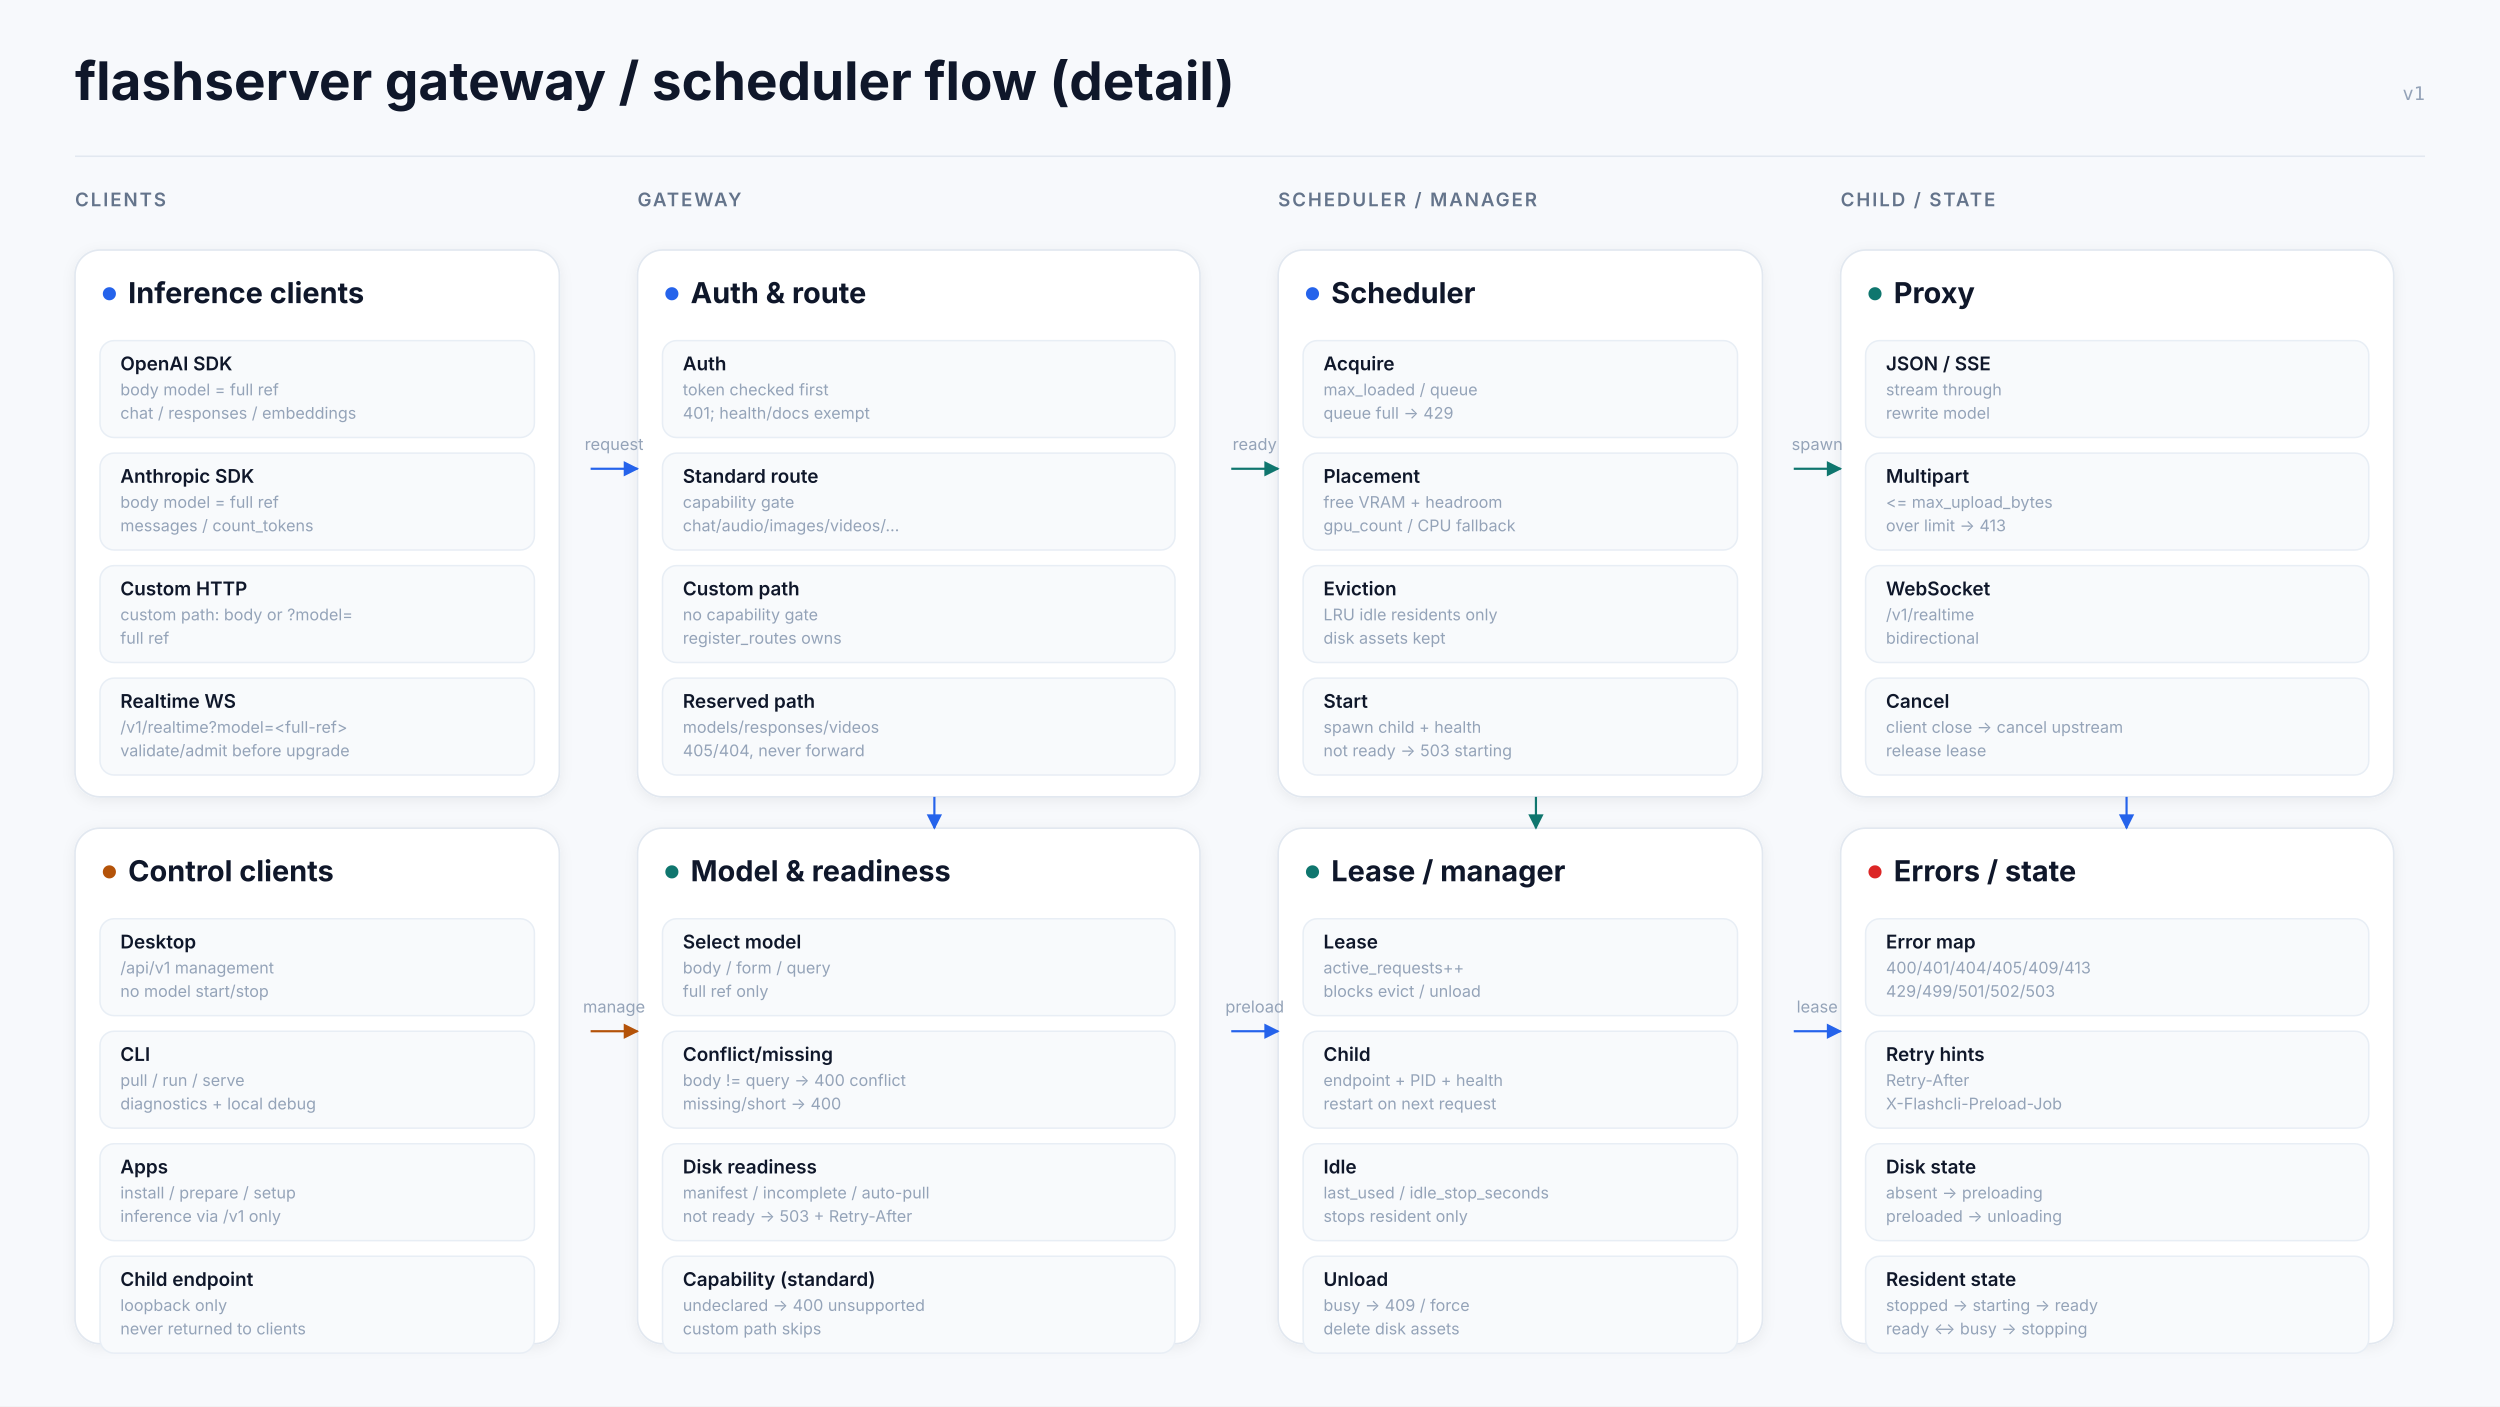
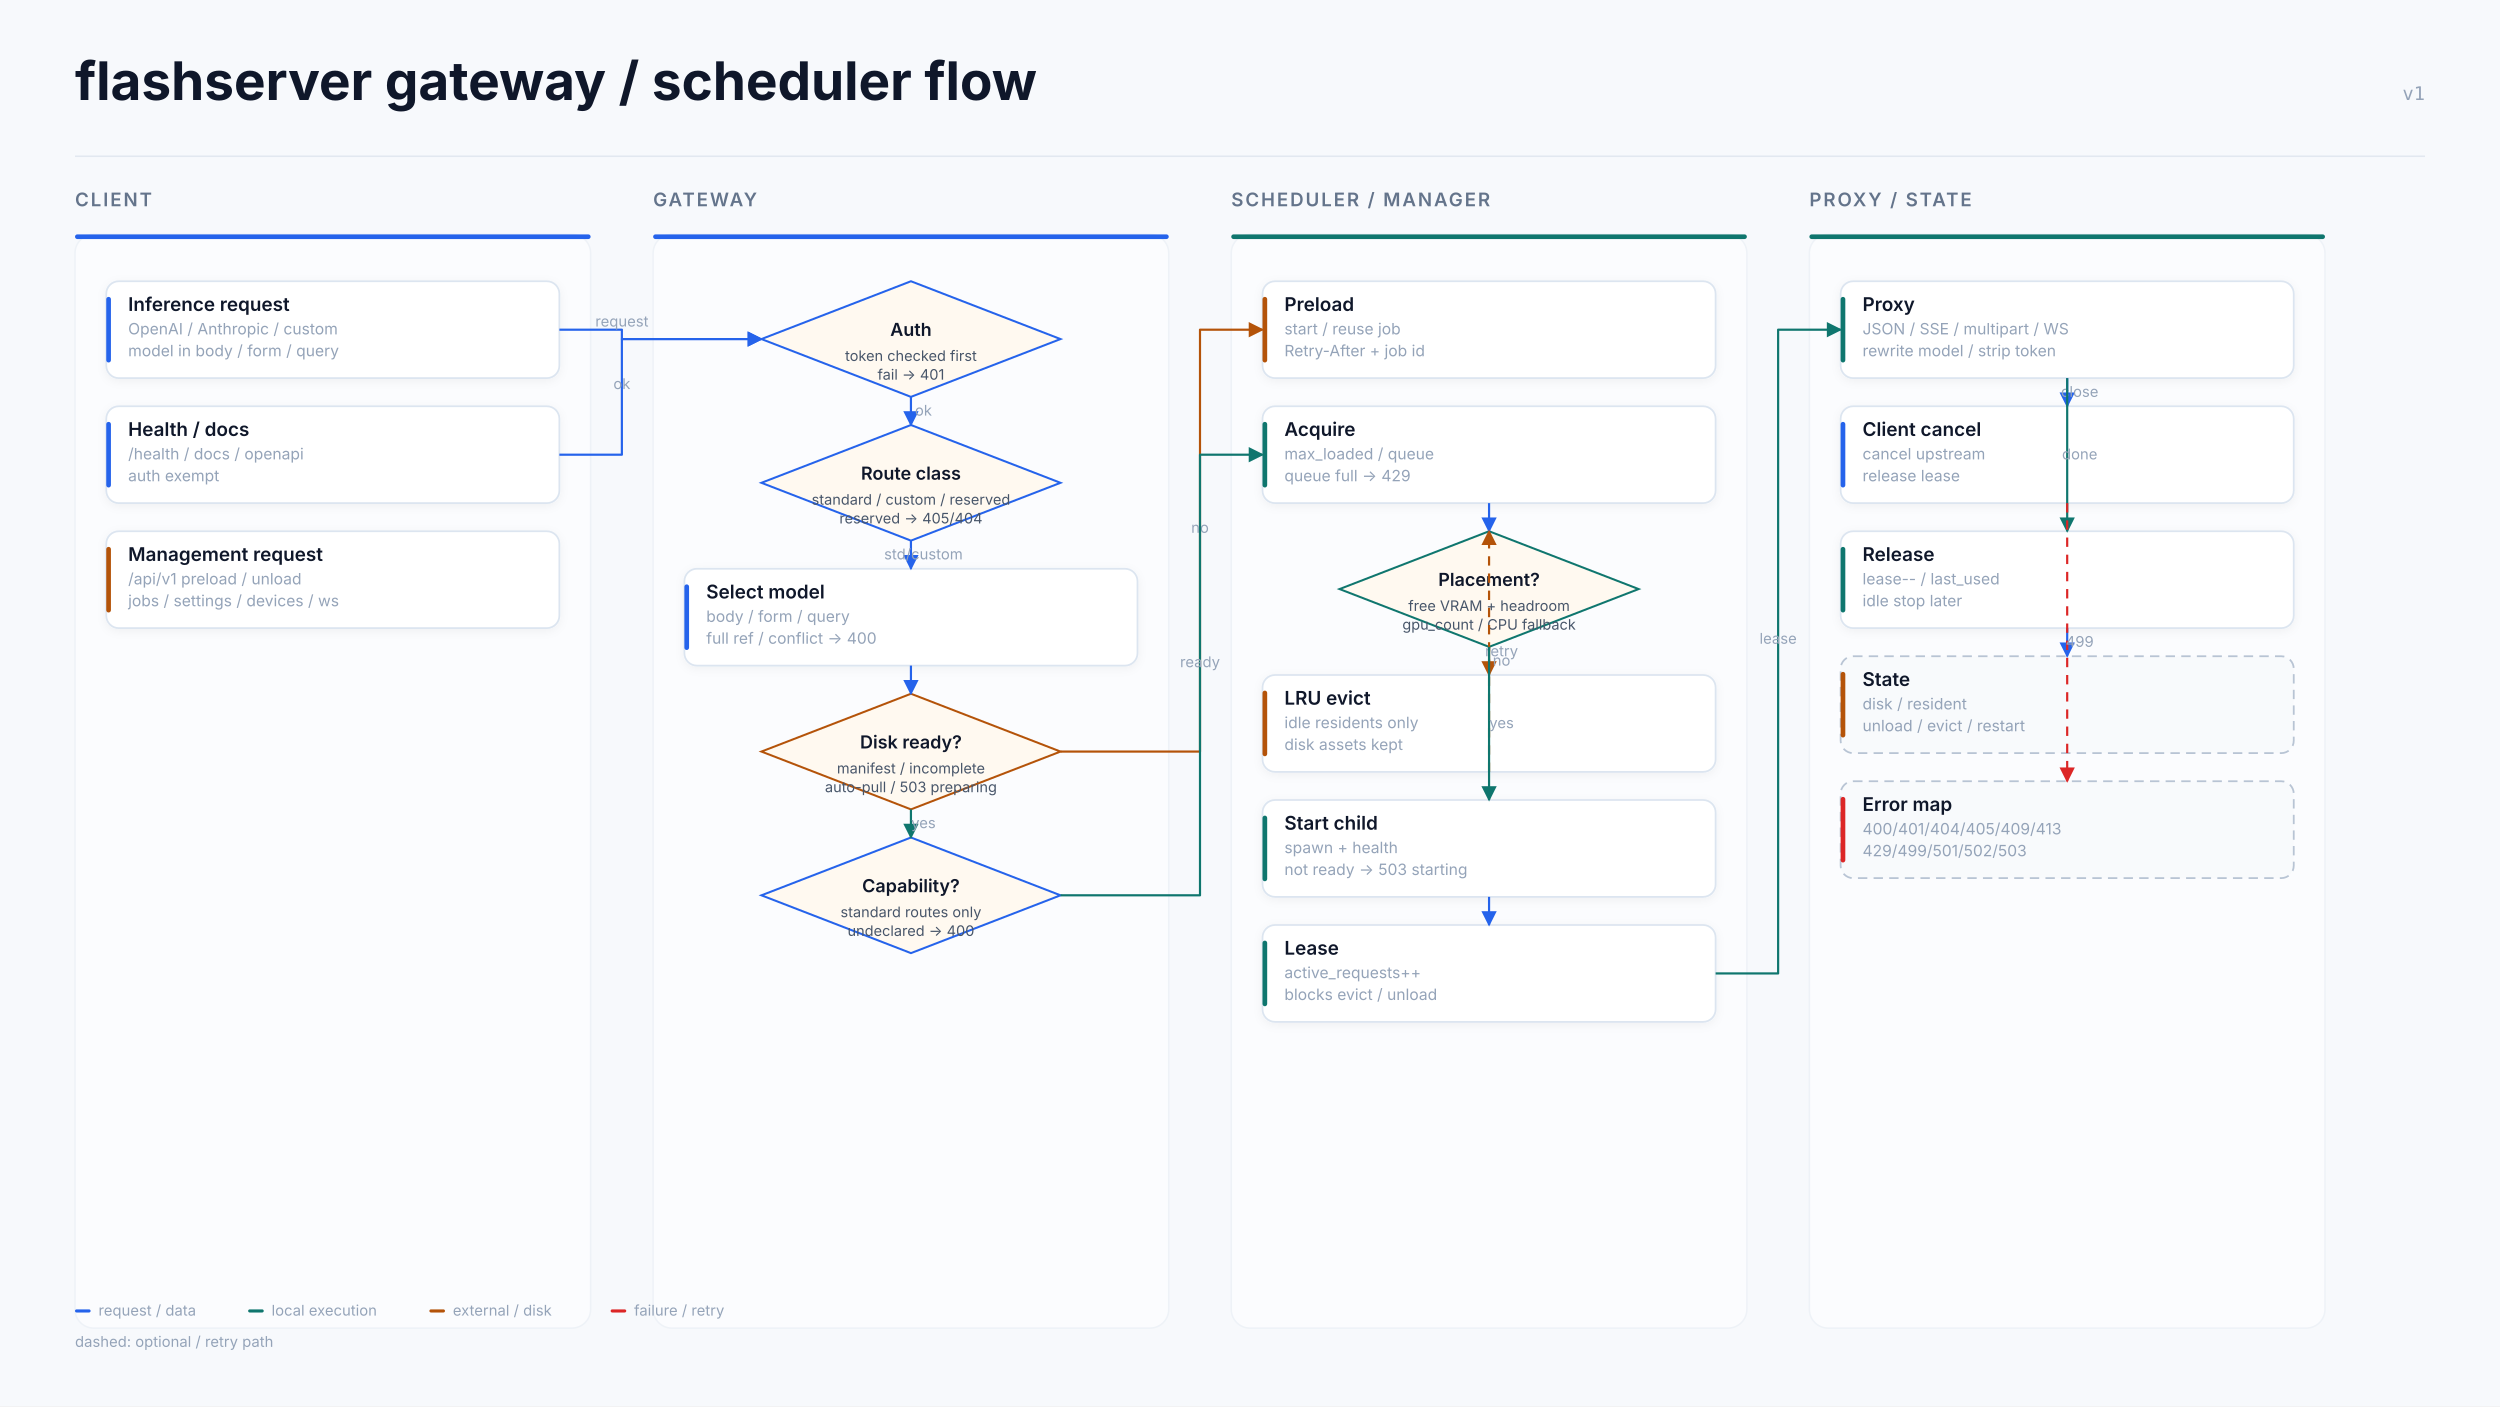
<svg xmlns="http://www.w3.org/2000/svg" width="1600" height="900" viewBox="0 0 1600 900">
  <defs>
    <filter id="shadow" x="-20%" y="-20%" width="140%" height="140%">
-       <feDropShadow dx="0" dy="2" stdDeviation="4" flood-color="#0F172A" flood-opacity="0.06" />
+       <feDropShadow dx="0" dy="1.5" stdDeviation="3" flood-color="#0F172A" flood-opacity="0.05" />
    </filter>
    <marker id="arrow-blue" viewBox="0 0 10 10" refX="9" refY="5" markerWidth="7" markerHeight="7" orient="auto-start-reverse">
      <path d="M 0 0 L 10 5 L 0 10 z" fill="#2563EB" />
    </marker>
    <marker id="arrow-green" viewBox="0 0 10 10" refX="9" refY="5" markerWidth="7" markerHeight="7" orient="auto-start-reverse">
      <path d="M 0 0 L 10 5 L 0 10 z" fill="#0F766E" />
    </marker>
    <marker id="arrow-amber" viewBox="0 0 10 10" refX="9" refY="5" markerWidth="7" markerHeight="7" orient="auto-start-reverse">
      <path d="M 0 0 L 10 5 L 0 10 z" fill="#B45309" />
    </marker>
    <marker id="arrow-red" viewBox="0 0 10 10" refX="9" refY="5" markerWidth="7" markerHeight="7" orient="auto-start-reverse">
      <path d="M 0 0 L 10 5 L 0 10 z" fill="#DC2626" />
    </marker>
  </defs>
  <rect width="1600" height="900" fill="#F7F9FC" />
  <path d="M 48 100 L 1552 100" stroke="#E2E8F0" stroke-width="1" />
-   <text x="48" y="64" text-anchor="start" font-family="Inter, Segoe UI, sans-serif" font-size="34" font-weight="700" fill="#0F172A">flashserver gateway / scheduler flow (detail)</text>
+   <text x="48" y="64" text-anchor="start" font-family="Inter, Segoe UI, sans-serif" font-size="34" font-weight="700" fill="#0F172A">flashserver gateway / scheduler flow</text>
  <text x="1552" y="64" text-anchor="end" font-family="JetBrains Mono, Consolas, monospace" font-size="12" font-weight="400" fill="#94A3B8">v1</text>
-   <text x="48" y="132" text-anchor="start" font-family="Inter, Segoe UI, sans-serif" font-size="12" font-weight="600" fill="#64748B" letter-spacing="1.2">CLIENTS</text>
-   <text x="408" y="132" text-anchor="start" font-family="Inter, Segoe UI, sans-serif" font-size="12" font-weight="600" fill="#64748B" letter-spacing="1.2">GATEWAY</text>
-   <text x="818" y="132" text-anchor="start" font-family="Inter, Segoe UI, sans-serif" font-size="12" font-weight="600" fill="#64748B" letter-spacing="1.2">SCHEDULER / MANAGER</text>
-   <text x="1178" y="132" text-anchor="start" font-family="Inter, Segoe UI, sans-serif" font-size="12" font-weight="600" fill="#64748B" letter-spacing="1.2">CHILD / STATE</text>
-   <rect x="48" y="160" width="310" height="350" rx="16" fill="#FFFFFF" stroke="#E2E8F0" stroke-width="1.1" filter="url(#shadow)" />
-   <circle cx="70" cy="188" r="4.2" fill="#2563EB" />
-   <text x="82" y="194" text-anchor="start" font-family="Inter, Segoe UI, sans-serif" font-size="18.5" font-weight="700" fill="#0F172A">Inference clients</text>
-   <rect x="64" y="218" width="278" height="62" rx="9" fill="#F8FAFC" stroke="#E8EEF5" stroke-width="1" />
-   <text x="77" y="237" text-anchor="start" font-family="Inter, Segoe UI, sans-serif" font-size="12.1" font-weight="600" fill="#0F172A">OpenAI SDK</text>
-   <text x="77" y="253" text-anchor="start" font-family="Inter, Segoe UI, sans-serif" font-size="10.3" font-weight="400" fill="#94A3B8">body model = full ref</text>
-   <text x="77" y="268" text-anchor="start" font-family="Inter, Segoe UI, sans-serif" font-size="10.3" font-weight="400" fill="#94A3B8">chat / responses / embeddings</text>
-   <rect x="64" y="290" width="278" height="62" rx="9" fill="#F8FAFC" stroke="#E8EEF5" stroke-width="1" />
-   <text x="77" y="309" text-anchor="start" font-family="Inter, Segoe UI, sans-serif" font-size="12.1" font-weight="600" fill="#0F172A">Anthropic SDK</text>
-   <text x="77" y="325" text-anchor="start" font-family="Inter, Segoe UI, sans-serif" font-size="10.3" font-weight="400" fill="#94A3B8">body model = full ref</text>
-   <text x="77" y="340" text-anchor="start" font-family="Inter, Segoe UI, sans-serif" font-size="10.3" font-weight="400" fill="#94A3B8">messages / count_tokens</text>
-   <rect x="64" y="362" width="278" height="62" rx="9" fill="#F8FAFC" stroke="#E8EEF5" stroke-width="1" />
-   <text x="77" y="381" text-anchor="start" font-family="Inter, Segoe UI, sans-serif" font-size="12.1" font-weight="600" fill="#0F172A">Custom HTTP</text>
-   <text x="77" y="397" text-anchor="start" font-family="Inter, Segoe UI, sans-serif" font-size="10.3" font-weight="400" fill="#94A3B8">custom path: body or ?model=</text>
-   <text x="77" y="412" text-anchor="start" font-family="Inter, Segoe UI, sans-serif" font-size="10.3" font-weight="400" fill="#94A3B8">full ref</text>
-   <rect x="64" y="434" width="278" height="62" rx="9" fill="#F8FAFC" stroke="#E8EEF5" stroke-width="1" />
-   <text x="77" y="453" text-anchor="start" font-family="Inter, Segoe UI, sans-serif" font-size="12.1" font-weight="600" fill="#0F172A">Realtime WS</text>
-   <text x="77" y="469" text-anchor="start" font-family="Inter, Segoe UI, sans-serif" font-size="10.3" font-weight="400" fill="#94A3B8">/v1/realtime?model=&lt;full-ref&gt;</text>
-   <text x="77" y="484" text-anchor="start" font-family="Inter, Segoe UI, sans-serif" font-size="10.3" font-weight="400" fill="#94A3B8">validate/admit before upgrade</text>
-   <rect x="48" y="530" width="310" height="330" rx="16" fill="#FFFFFF" stroke="#E2E8F0" stroke-width="1.1" filter="url(#shadow)" />
-   <circle cx="70" cy="558" r="4.2" fill="#B45309" />
-   <text x="82" y="564" text-anchor="start" font-family="Inter, Segoe UI, sans-serif" font-size="18.5" font-weight="700" fill="#0F172A">Control clients</text>
-   <rect x="64" y="588" width="278" height="62" rx="9" fill="#F8FAFC" stroke="#E8EEF5" stroke-width="1" />
-   <text x="77" y="607" text-anchor="start" font-family="Inter, Segoe UI, sans-serif" font-size="12.1" font-weight="600" fill="#0F172A">Desktop</text>
-   <text x="77" y="623" text-anchor="start" font-family="Inter, Segoe UI, sans-serif" font-size="10.3" font-weight="400" fill="#94A3B8">/api/v1 management</text>
-   <text x="77" y="638" text-anchor="start" font-family="Inter, Segoe UI, sans-serif" font-size="10.3" font-weight="400" fill="#94A3B8">no model start/stop</text>
-   <rect x="64" y="660" width="278" height="62" rx="9" fill="#F8FAFC" stroke="#E8EEF5" stroke-width="1" />
-   <text x="77" y="679" text-anchor="start" font-family="Inter, Segoe UI, sans-serif" font-size="12.1" font-weight="600" fill="#0F172A">CLI</text>
-   <text x="77" y="695" text-anchor="start" font-family="Inter, Segoe UI, sans-serif" font-size="10.3" font-weight="400" fill="#94A3B8">pull / run / serve</text>
-   <text x="77" y="710" text-anchor="start" font-family="Inter, Segoe UI, sans-serif" font-size="10.3" font-weight="400" fill="#94A3B8">diagnostics + local debug</text>
-   <rect x="64" y="732" width="278" height="62" rx="9" fill="#F8FAFC" stroke="#E8EEF5" stroke-width="1" />
-   <text x="77" y="751" text-anchor="start" font-family="Inter, Segoe UI, sans-serif" font-size="12.1" font-weight="600" fill="#0F172A">Apps</text>
-   <text x="77" y="767" text-anchor="start" font-family="Inter, Segoe UI, sans-serif" font-size="10.3" font-weight="400" fill="#94A3B8">install / prepare / setup</text>
-   <text x="77" y="782" text-anchor="start" font-family="Inter, Segoe UI, sans-serif" font-size="10.3" font-weight="400" fill="#94A3B8">inference via /v1 only</text>
-   <rect x="64" y="804" width="278" height="62" rx="9" fill="#F8FAFC" stroke="#E8EEF5" stroke-width="1" />
-   <text x="77" y="823" text-anchor="start" font-family="Inter, Segoe UI, sans-serif" font-size="12.1" font-weight="600" fill="#0F172A">Child endpoint</text>
-   <text x="77" y="839" text-anchor="start" font-family="Inter, Segoe UI, sans-serif" font-size="10.3" font-weight="400" fill="#94A3B8">loopback only</text>
-   <text x="77" y="854" text-anchor="start" font-family="Inter, Segoe UI, sans-serif" font-size="10.3" font-weight="400" fill="#94A3B8">never returned to clients</text>
-   <rect x="408" y="160" width="360" height="350" rx="16" fill="#FFFFFF" stroke="#E2E8F0" stroke-width="1.1" filter="url(#shadow)" />
-   <circle cx="430" cy="188" r="4.2" fill="#2563EB" />
-   <text x="442" y="194" text-anchor="start" font-family="Inter, Segoe UI, sans-serif" font-size="18.5" font-weight="700" fill="#0F172A">Auth &amp; route</text>
-   <rect x="424" y="218" width="328" height="62" rx="9" fill="#F8FAFC" stroke="#E8EEF5" stroke-width="1" />
-   <text x="437" y="237" text-anchor="start" font-family="Inter, Segoe UI, sans-serif" font-size="12.1" font-weight="600" fill="#0F172A">Auth</text>
-   <text x="437" y="253" text-anchor="start" font-family="Inter, Segoe UI, sans-serif" font-size="10.3" font-weight="400" fill="#94A3B8">token checked first</text>
-   <text x="437" y="268" text-anchor="start" font-family="Inter, Segoe UI, sans-serif" font-size="10.3" font-weight="400" fill="#94A3B8">401; health/docs exempt</text>
-   <rect x="424" y="290" width="328" height="62" rx="9" fill="#F8FAFC" stroke="#E8EEF5" stroke-width="1" />
-   <text x="437" y="309" text-anchor="start" font-family="Inter, Segoe UI, sans-serif" font-size="12.1" font-weight="600" fill="#0F172A">Standard route</text>
-   <text x="437" y="325" text-anchor="start" font-family="Inter, Segoe UI, sans-serif" font-size="10.3" font-weight="400" fill="#94A3B8">capability gate</text>
-   <text x="437" y="340" text-anchor="start" font-family="Inter, Segoe UI, sans-serif" font-size="10.3" font-weight="400" fill="#94A3B8">chat/audio/images/videos/...</text>
-   <rect x="424" y="362" width="328" height="62" rx="9" fill="#F8FAFC" stroke="#E8EEF5" stroke-width="1" />
-   <text x="437" y="381" text-anchor="start" font-family="Inter, Segoe UI, sans-serif" font-size="12.1" font-weight="600" fill="#0F172A">Custom path</text>
-   <text x="437" y="397" text-anchor="start" font-family="Inter, Segoe UI, sans-serif" font-size="10.3" font-weight="400" fill="#94A3B8">no capability gate</text>
-   <text x="437" y="412" text-anchor="start" font-family="Inter, Segoe UI, sans-serif" font-size="10.3" font-weight="400" fill="#94A3B8">register_routes owns</text>
-   <rect x="424" y="434" width="328" height="62" rx="9" fill="#F8FAFC" stroke="#E8EEF5" stroke-width="1" />
-   <text x="437" y="453" text-anchor="start" font-family="Inter, Segoe UI, sans-serif" font-size="12.1" font-weight="600" fill="#0F172A">Reserved path</text>
-   <text x="437" y="469" text-anchor="start" font-family="Inter, Segoe UI, sans-serif" font-size="10.3" font-weight="400" fill="#94A3B8">models/responses/videos</text>
-   <text x="437" y="484" text-anchor="start" font-family="Inter, Segoe UI, sans-serif" font-size="10.3" font-weight="400" fill="#94A3B8">405/404, never forward</text>
-   <rect x="408" y="530" width="360" height="330" rx="16" fill="#FFFFFF" stroke="#E2E8F0" stroke-width="1.1" filter="url(#shadow)" />
-   <circle cx="430" cy="558" r="4.2" fill="#0F766E" />
-   <text x="442" y="564" text-anchor="start" font-family="Inter, Segoe UI, sans-serif" font-size="18.5" font-weight="700" fill="#0F172A">Model &amp; readiness</text>
-   <rect x="424" y="588" width="328" height="62" rx="9" fill="#F8FAFC" stroke="#E8EEF5" stroke-width="1" />
-   <text x="437" y="607" text-anchor="start" font-family="Inter, Segoe UI, sans-serif" font-size="12.1" font-weight="600" fill="#0F172A">Select model</text>
-   <text x="437" y="623" text-anchor="start" font-family="Inter, Segoe UI, sans-serif" font-size="10.3" font-weight="400" fill="#94A3B8">body / form / query</text>
-   <text x="437" y="638" text-anchor="start" font-family="Inter, Segoe UI, sans-serif" font-size="10.3" font-weight="400" fill="#94A3B8">full ref only</text>
-   <rect x="424" y="660" width="328" height="62" rx="9" fill="#F8FAFC" stroke="#E8EEF5" stroke-width="1" />
-   <text x="437" y="679" text-anchor="start" font-family="Inter, Segoe UI, sans-serif" font-size="12.1" font-weight="600" fill="#0F172A">Conflict/missing</text>
-   <text x="437" y="695" text-anchor="start" font-family="Inter, Segoe UI, sans-serif" font-size="10.3" font-weight="400" fill="#94A3B8">body != query -&gt; 400 conflict</text>
-   <text x="437" y="710" text-anchor="start" font-family="Inter, Segoe UI, sans-serif" font-size="10.3" font-weight="400" fill="#94A3B8">missing/short -&gt; 400</text>
-   <rect x="424" y="732" width="328" height="62" rx="9" fill="#F8FAFC" stroke="#E8EEF5" stroke-width="1" />
-   <text x="437" y="751" text-anchor="start" font-family="Inter, Segoe UI, sans-serif" font-size="12.1" font-weight="600" fill="#0F172A">Disk readiness</text>
-   <text x="437" y="767" text-anchor="start" font-family="Inter, Segoe UI, sans-serif" font-size="10.3" font-weight="400" fill="#94A3B8">manifest / incomplete / auto-pull</text>
-   <text x="437" y="782" text-anchor="start" font-family="Inter, Segoe UI, sans-serif" font-size="10.3" font-weight="400" fill="#94A3B8">not ready -&gt; 503 + Retry-After</text>
-   <rect x="424" y="804" width="328" height="62" rx="9" fill="#F8FAFC" stroke="#E8EEF5" stroke-width="1" />
-   <text x="437" y="823" text-anchor="start" font-family="Inter, Segoe UI, sans-serif" font-size="12.1" font-weight="600" fill="#0F172A">Capability (standard)</text>
-   <text x="437" y="839" text-anchor="start" font-family="Inter, Segoe UI, sans-serif" font-size="10.3" font-weight="400" fill="#94A3B8">undeclared -&gt; 400 unsupported</text>
-   <text x="437" y="854" text-anchor="start" font-family="Inter, Segoe UI, sans-serif" font-size="10.3" font-weight="400" fill="#94A3B8">custom path skips</text>
-   <rect x="818" y="160" width="310" height="350" rx="16" fill="#FFFFFF" stroke="#E2E8F0" stroke-width="1.1" filter="url(#shadow)" />
-   <circle cx="840" cy="188" r="4.2" fill="#2563EB" />
-   <text x="852" y="194" text-anchor="start" font-family="Inter, Segoe UI, sans-serif" font-size="18.5" font-weight="700" fill="#0F172A">Scheduler</text>
-   <rect x="834" y="218" width="278" height="62" rx="9" fill="#F8FAFC" stroke="#E8EEF5" stroke-width="1" />
-   <text x="847" y="237" text-anchor="start" font-family="Inter, Segoe UI, sans-serif" font-size="12.1" font-weight="600" fill="#0F172A">Acquire</text>
-   <text x="847" y="253" text-anchor="start" font-family="Inter, Segoe UI, sans-serif" font-size="10.3" font-weight="400" fill="#94A3B8">max_loaded / queue</text>
-   <text x="847" y="268" text-anchor="start" font-family="Inter, Segoe UI, sans-serif" font-size="10.3" font-weight="400" fill="#94A3B8">queue full -&gt; 429</text>
-   <rect x="834" y="290" width="278" height="62" rx="9" fill="#F8FAFC" stroke="#E8EEF5" stroke-width="1" />
-   <text x="847" y="309" text-anchor="start" font-family="Inter, Segoe UI, sans-serif" font-size="12.1" font-weight="600" fill="#0F172A">Placement</text>
-   <text x="847" y="325" text-anchor="start" font-family="Inter, Segoe UI, sans-serif" font-size="10.3" font-weight="400" fill="#94A3B8">free VRAM + headroom</text>
-   <text x="847" y="340" text-anchor="start" font-family="Inter, Segoe UI, sans-serif" font-size="10.3" font-weight="400" fill="#94A3B8">gpu_count / CPU fallback</text>
-   <rect x="834" y="362" width="278" height="62" rx="9" fill="#F8FAFC" stroke="#E8EEF5" stroke-width="1" />
-   <text x="847" y="381" text-anchor="start" font-family="Inter, Segoe UI, sans-serif" font-size="12.1" font-weight="600" fill="#0F172A">Eviction</text>
-   <text x="847" y="397" text-anchor="start" font-family="Inter, Segoe UI, sans-serif" font-size="10.3" font-weight="400" fill="#94A3B8">LRU idle residents only</text>
-   <text x="847" y="412" text-anchor="start" font-family="Inter, Segoe UI, sans-serif" font-size="10.3" font-weight="400" fill="#94A3B8">disk assets kept</text>
-   <rect x="834" y="434" width="278" height="62" rx="9" fill="#F8FAFC" stroke="#E8EEF5" stroke-width="1" />
-   <text x="847" y="453" text-anchor="start" font-family="Inter, Segoe UI, sans-serif" font-size="12.1" font-weight="600" fill="#0F172A">Start</text>
-   <text x="847" y="469" text-anchor="start" font-family="Inter, Segoe UI, sans-serif" font-size="10.3" font-weight="400" fill="#94A3B8">spawn child + health</text>
-   <text x="847" y="484" text-anchor="start" font-family="Inter, Segoe UI, sans-serif" font-size="10.3" font-weight="400" fill="#94A3B8">not ready -&gt; 503 starting</text>
-   <rect x="818" y="530" width="310" height="330" rx="16" fill="#FFFFFF" stroke="#E2E8F0" stroke-width="1.1" filter="url(#shadow)" />
-   <circle cx="840" cy="558" r="4.2" fill="#0F766E" />
-   <text x="852" y="564" text-anchor="start" font-family="Inter, Segoe UI, sans-serif" font-size="18.5" font-weight="700" fill="#0F172A">Lease / manager</text>
-   <rect x="834" y="588" width="278" height="62" rx="9" fill="#F8FAFC" stroke="#E8EEF5" stroke-width="1" />
-   <text x="847" y="607" text-anchor="start" font-family="Inter, Segoe UI, sans-serif" font-size="12.1" font-weight="600" fill="#0F172A">Lease</text>
-   <text x="847" y="623" text-anchor="start" font-family="Inter, Segoe UI, sans-serif" font-size="10.3" font-weight="400" fill="#94A3B8">active_requests++</text>
-   <text x="847" y="638" text-anchor="start" font-family="Inter, Segoe UI, sans-serif" font-size="10.3" font-weight="400" fill="#94A3B8">blocks evict / unload</text>
-   <rect x="834" y="660" width="278" height="62" rx="9" fill="#F8FAFC" stroke="#E8EEF5" stroke-width="1" />
-   <text x="847" y="679" text-anchor="start" font-family="Inter, Segoe UI, sans-serif" font-size="12.1" font-weight="600" fill="#0F172A">Child</text>
-   <text x="847" y="695" text-anchor="start" font-family="Inter, Segoe UI, sans-serif" font-size="10.3" font-weight="400" fill="#94A3B8">endpoint + PID + health</text>
-   <text x="847" y="710" text-anchor="start" font-family="Inter, Segoe UI, sans-serif" font-size="10.3" font-weight="400" fill="#94A3B8">restart on next request</text>
-   <rect x="834" y="732" width="278" height="62" rx="9" fill="#F8FAFC" stroke="#E8EEF5" stroke-width="1" />
-   <text x="847" y="751" text-anchor="start" font-family="Inter, Segoe UI, sans-serif" font-size="12.1" font-weight="600" fill="#0F172A">Idle</text>
-   <text x="847" y="767" text-anchor="start" font-family="Inter, Segoe UI, sans-serif" font-size="10.3" font-weight="400" fill="#94A3B8">last_used / idle_stop_seconds</text>
-   <text x="847" y="782" text-anchor="start" font-family="Inter, Segoe UI, sans-serif" font-size="10.3" font-weight="400" fill="#94A3B8">stops resident only</text>
-   <rect x="834" y="804" width="278" height="62" rx="9" fill="#F8FAFC" stroke="#E8EEF5" stroke-width="1" />
-   <text x="847" y="823" text-anchor="start" font-family="Inter, Segoe UI, sans-serif" font-size="12.1" font-weight="600" fill="#0F172A">Unload</text>
-   <text x="847" y="839" text-anchor="start" font-family="Inter, Segoe UI, sans-serif" font-size="10.3" font-weight="400" fill="#94A3B8">busy -&gt; 409 / force</text>
-   <text x="847" y="854" text-anchor="start" font-family="Inter, Segoe UI, sans-serif" font-size="10.3" font-weight="400" fill="#94A3B8">delete disk assets</text>
-   <rect x="1178" y="160" width="354" height="350" rx="16" fill="#FFFFFF" stroke="#E2E8F0" stroke-width="1.1" filter="url(#shadow)" />
-   <circle cx="1200" cy="188" r="4.2" fill="#0F766E" />
-   <text x="1212" y="194" text-anchor="start" font-family="Inter, Segoe UI, sans-serif" font-size="18.5" font-weight="700" fill="#0F172A">Proxy</text>
-   <rect x="1194" y="218" width="322" height="62" rx="9" fill="#F8FAFC" stroke="#E8EEF5" stroke-width="1" />
-   <text x="1207" y="237" text-anchor="start" font-family="Inter, Segoe UI, sans-serif" font-size="12.1" font-weight="600" fill="#0F172A">JSON / SSE</text>
-   <text x="1207" y="253" text-anchor="start" font-family="Inter, Segoe UI, sans-serif" font-size="10.3" font-weight="400" fill="#94A3B8">stream through</text>
-   <text x="1207" y="268" text-anchor="start" font-family="Inter, Segoe UI, sans-serif" font-size="10.3" font-weight="400" fill="#94A3B8">rewrite model</text>
-   <rect x="1194" y="290" width="322" height="62" rx="9" fill="#F8FAFC" stroke="#E8EEF5" stroke-width="1" />
-   <text x="1207" y="309" text-anchor="start" font-family="Inter, Segoe UI, sans-serif" font-size="12.1" font-weight="600" fill="#0F172A">Multipart</text>
-   <text x="1207" y="325" text-anchor="start" font-family="Inter, Segoe UI, sans-serif" font-size="10.3" font-weight="400" fill="#94A3B8">&lt;= max_upload_bytes</text>
-   <text x="1207" y="340" text-anchor="start" font-family="Inter, Segoe UI, sans-serif" font-size="10.3" font-weight="400" fill="#94A3B8">over limit -&gt; 413</text>
-   <rect x="1194" y="362" width="322" height="62" rx="9" fill="#F8FAFC" stroke="#E8EEF5" stroke-width="1" />
-   <text x="1207" y="381" text-anchor="start" font-family="Inter, Segoe UI, sans-serif" font-size="12.1" font-weight="600" fill="#0F172A">WebSocket</text>
-   <text x="1207" y="397" text-anchor="start" font-family="Inter, Segoe UI, sans-serif" font-size="10.3" font-weight="400" fill="#94A3B8">/v1/realtime</text>
-   <text x="1207" y="412" text-anchor="start" font-family="Inter, Segoe UI, sans-serif" font-size="10.3" font-weight="400" fill="#94A3B8">bidirectional</text>
-   <rect x="1194" y="434" width="322" height="62" rx="9" fill="#F8FAFC" stroke="#E8EEF5" stroke-width="1" />
-   <text x="1207" y="453" text-anchor="start" font-family="Inter, Segoe UI, sans-serif" font-size="12.1" font-weight="600" fill="#0F172A">Cancel</text>
-   <text x="1207" y="469" text-anchor="start" font-family="Inter, Segoe UI, sans-serif" font-size="10.3" font-weight="400" fill="#94A3B8">client close -&gt; cancel upstream</text>
-   <text x="1207" y="484" text-anchor="start" font-family="Inter, Segoe UI, sans-serif" font-size="10.3" font-weight="400" fill="#94A3B8">release lease</text>
-   <rect x="1178" y="530" width="354" height="330" rx="16" fill="#FFFFFF" stroke="#E2E8F0" stroke-width="1.1" filter="url(#shadow)" />
-   <circle cx="1200" cy="558" r="4.2" fill="#DC2626" />
-   <text x="1212" y="564" text-anchor="start" font-family="Inter, Segoe UI, sans-serif" font-size="18.5" font-weight="700" fill="#0F172A">Errors / state</text>
-   <rect x="1194" y="588" width="322" height="62" rx="9" fill="#F8FAFC" stroke="#E8EEF5" stroke-width="1" />
-   <text x="1207" y="607" text-anchor="start" font-family="Inter, Segoe UI, sans-serif" font-size="12.1" font-weight="600" fill="#0F172A">Error map</text>
-   <text x="1207" y="623" text-anchor="start" font-family="Inter, Segoe UI, sans-serif" font-size="10.3" font-weight="400" fill="#94A3B8">400/401/404/405/409/413</text>
-   <text x="1207" y="638" text-anchor="start" font-family="Inter, Segoe UI, sans-serif" font-size="10.3" font-weight="400" fill="#94A3B8">429/499/501/502/503</text>
-   <rect x="1194" y="660" width="322" height="62" rx="9" fill="#F8FAFC" stroke="#E8EEF5" stroke-width="1" />
-   <text x="1207" y="679" text-anchor="start" font-family="Inter, Segoe UI, sans-serif" font-size="12.1" font-weight="600" fill="#0F172A">Retry hints</text>
-   <text x="1207" y="695" text-anchor="start" font-family="Inter, Segoe UI, sans-serif" font-size="10.3" font-weight="400" fill="#94A3B8">Retry-After</text>
-   <text x="1207" y="710" text-anchor="start" font-family="Inter, Segoe UI, sans-serif" font-size="10.3" font-weight="400" fill="#94A3B8">X-Flashcli-Preload-Job</text>
-   <rect x="1194" y="732" width="322" height="62" rx="9" fill="#F8FAFC" stroke="#E8EEF5" stroke-width="1" />
-   <text x="1207" y="751" text-anchor="start" font-family="Inter, Segoe UI, sans-serif" font-size="12.1" font-weight="600" fill="#0F172A">Disk state</text>
-   <text x="1207" y="767" text-anchor="start" font-family="Inter, Segoe UI, sans-serif" font-size="10.3" font-weight="400" fill="#94A3B8">absent -&gt; preloading</text>
-   <text x="1207" y="782" text-anchor="start" font-family="Inter, Segoe UI, sans-serif" font-size="10.3" font-weight="400" fill="#94A3B8">preloaded -&gt; unloading</text>
-   <rect x="1194" y="804" width="322" height="62" rx="9" fill="#F8FAFC" stroke="#E8EEF5" stroke-width="1" />
-   <text x="1207" y="823" text-anchor="start" font-family="Inter, Segoe UI, sans-serif" font-size="12.1" font-weight="600" fill="#0F172A">Resident state</text>
-   <text x="1207" y="839" text-anchor="start" font-family="Inter, Segoe UI, sans-serif" font-size="10.3" font-weight="400" fill="#94A3B8">stopped -&gt; starting -&gt; ready</text>
-   <text x="1207" y="854" text-anchor="start" font-family="Inter, Segoe UI, sans-serif" font-size="10.3" font-weight="400" fill="#94A3B8">ready &lt;-&gt; busy -&gt; stopping</text>
-   <path d="M 378 300 L 408 300" fill="none" stroke="#2563EB" stroke-width="1.4" stroke-linejoin="round" marker-end="url(#arrow-blue)" />
-   <text x="393" y="288" text-anchor="middle" font-family="Inter, Segoe UI, sans-serif" font-size="10.5" font-weight="400" fill="#94A3B8">request</text>
-   <path d="M 378 660 L 408 660" fill="none" stroke="#B45309" stroke-width="1.4" stroke-linejoin="round" marker-end="url(#arrow-amber)" />
-   <text x="393" y="648" text-anchor="middle" font-family="Inter, Segoe UI, sans-serif" font-size="10.5" font-weight="400" fill="#94A3B8">manage</text>
-   <path d="M 788 300 L 818 300" fill="none" stroke="#0F766E" stroke-width="1.4" stroke-linejoin="round" marker-end="url(#arrow-green)" />
-   <text x="803" y="288" text-anchor="middle" font-family="Inter, Segoe UI, sans-serif" font-size="10.5" font-weight="400" fill="#94A3B8">ready</text>
-   <path d="M 788 660 L 818 660" fill="none" stroke="#2563EB" stroke-width="1.4" stroke-linejoin="round" marker-end="url(#arrow-blue)" />
-   <text x="803" y="648" text-anchor="middle" font-family="Inter, Segoe UI, sans-serif" font-size="10.5" font-weight="400" fill="#94A3B8">preload</text>
-   <path d="M 1148 300 L 1178 300" fill="none" stroke="#0F766E" stroke-width="1.4" stroke-linejoin="round" marker-end="url(#arrow-green)" />
-   <text x="1163" y="288" text-anchor="middle" font-family="Inter, Segoe UI, sans-serif" font-size="10.5" font-weight="400" fill="#94A3B8">spawn</text>
-   <path d="M 1148 660 L 1178 660" fill="none" stroke="#2563EB" stroke-width="1.4" stroke-linejoin="round" marker-end="url(#arrow-blue)" />
-   <text x="1163" y="648" text-anchor="middle" font-family="Inter, Segoe UI, sans-serif" font-size="10.5" font-weight="400" fill="#94A3B8">lease</text>
-   <path d="M 598 510 L 598 530" fill="none" stroke="#2563EB" stroke-width="1.4" stroke-linejoin="round" marker-end="url(#arrow-blue)" />
-   <path d="M 983 510 L 983 530" fill="none" stroke="#0F766E" stroke-width="1.4" stroke-linejoin="round" marker-end="url(#arrow-green)" />
-   <path d="M 1361 510 L 1361 530" fill="none" stroke="#2563EB" stroke-width="1.4" stroke-linejoin="round" marker-end="url(#arrow-blue)" />
+   <text x="48" y="132" text-anchor="start" font-family="Inter, Segoe UI, sans-serif" font-size="12" font-weight="600" fill="#64748B" letter-spacing="1.2">CLIENT</text>
+   <rect x="48" y="150" width="330" height="700" rx="12" fill="#FBFCFE" stroke="#EEF2F7" stroke-width="1" />
+   <rect x="48" y="150" width="330" height="3" rx="1.5" fill="#2563EB" stroke="#2563EB" stroke-width="0" />
+   <text x="418" y="132" text-anchor="start" font-family="Inter, Segoe UI, sans-serif" font-size="12" font-weight="600" fill="#64748B" letter-spacing="1.2">GATEWAY</text>
+   <rect x="418" y="150" width="330" height="700" rx="12" fill="#FBFCFE" stroke="#EEF2F7" stroke-width="1" />
+   <rect x="418" y="150" width="330" height="3" rx="1.5" fill="#2563EB" stroke="#2563EB" stroke-width="0" />
+   <text x="788" y="132" text-anchor="start" font-family="Inter, Segoe UI, sans-serif" font-size="12" font-weight="600" fill="#64748B" letter-spacing="1.2">SCHEDULER / MANAGER</text>
+   <rect x="788" y="150" width="330" height="700" rx="12" fill="#FBFCFE" stroke="#EEF2F7" stroke-width="1" />
+   <rect x="788" y="150" width="330" height="3" rx="1.5" fill="#0F766E" stroke="#0F766E" stroke-width="0" />
+   <text x="1158" y="132" text-anchor="start" font-family="Inter, Segoe UI, sans-serif" font-size="12" font-weight="600" fill="#64748B" letter-spacing="1.2">PROXY / STATE</text>
+   <rect x="1158" y="150" width="330" height="700" rx="12" fill="#FBFCFE" stroke="#EEF2F7" stroke-width="1" />
+   <rect x="1158" y="150" width="330" height="3" rx="1.5" fill="#0F766E" stroke="#0F766E" stroke-width="0" />
+   <rect x="68" y="180" width="290" height="62" rx="8" fill="#FFFFFF" stroke="#DCE5F0" stroke-width="1.15" filter="url(#shadow)" />
+   <rect x="68" y="190" width="3" height="42" rx="1.5" fill="#2563EB" stroke="#2563EB" stroke-width="0" />
+   <text x="82" y="199" text-anchor="start" font-family="Inter, Segoe UI, sans-serif" font-size="12.1" font-weight="600" fill="#0F172A">Inference request</text>
+   <text x="82" y="214" text-anchor="start" font-family="Inter, Segoe UI, sans-serif" font-size="10" font-weight="400" fill="#94A3B8">OpenAI / Anthropic / custom</text>
+   <text x="82" y="228" text-anchor="start" font-family="Inter, Segoe UI, sans-serif" font-size="10" font-weight="400" fill="#94A3B8">model in body / form / query</text>
+   <rect x="68" y="260" width="290" height="62" rx="8" fill="#FFFFFF" stroke="#DCE5F0" stroke-width="1.15" filter="url(#shadow)" />
+   <rect x="68" y="270" width="3" height="42" rx="1.5" fill="#2563EB" stroke="#2563EB" stroke-width="0" />
+   <text x="82" y="279" text-anchor="start" font-family="Inter, Segoe UI, sans-serif" font-size="12.1" font-weight="600" fill="#0F172A">Health / docs</text>
+   <text x="82" y="294" text-anchor="start" font-family="Inter, Segoe UI, sans-serif" font-size="10" font-weight="400" fill="#94A3B8">/health / docs / openapi</text>
+   <text x="82" y="308" text-anchor="start" font-family="Inter, Segoe UI, sans-serif" font-size="10" font-weight="400" fill="#94A3B8">auth exempt</text>
+   <rect x="68" y="340" width="290" height="62" rx="8" fill="#FFFFFF" stroke="#DCE5F0" stroke-width="1.15" filter="url(#shadow)" />
+   <rect x="68" y="350" width="3" height="42" rx="1.5" fill="#B45309" stroke="#B45309" stroke-width="0" />
+   <text x="82" y="359" text-anchor="start" font-family="Inter, Segoe UI, sans-serif" font-size="12.1" font-weight="600" fill="#0F172A">Management request</text>
+   <text x="82" y="374" text-anchor="start" font-family="Inter, Segoe UI, sans-serif" font-size="10" font-weight="400" fill="#94A3B8">/api/v1 preload / unload</text>
+   <text x="82" y="388" text-anchor="start" font-family="Inter, Segoe UI, sans-serif" font-size="10" font-weight="400" fill="#94A3B8">jobs / settings / devices / ws</text>
+   <polygon points="583,180 678.7,217 583,254 487.3,217" fill="#FFF9F0" stroke="#2563EB" stroke-width="1.3" />
+   <text x="583" y="215" text-anchor="middle" font-family="Inter, Segoe UI, sans-serif" font-size="11.5" font-weight="600" fill="#0F172A">Auth</text>
+   <text x="583" y="231" text-anchor="middle" font-family="Inter, Segoe UI, sans-serif" font-size="9.3" font-weight="400" fill="#475569">token checked first</text>
+   <text x="583" y="243" text-anchor="middle" font-family="Inter, Segoe UI, sans-serif" font-size="9.3" font-weight="400" fill="#475569">fail -&gt; 401</text>
+   <polygon points="583,272 678.7,309 583,346 487.3,309" fill="#FFF9F0" stroke="#2563EB" stroke-width="1.3" />
+   <text x="583" y="307" text-anchor="middle" font-family="Inter, Segoe UI, sans-serif" font-size="11.5" font-weight="600" fill="#0F172A">Route class</text>
+   <text x="583" y="323" text-anchor="middle" font-family="Inter, Segoe UI, sans-serif" font-size="9.3" font-weight="400" fill="#475569">standard / custom / reserved</text>
+   <text x="583" y="335" text-anchor="middle" font-family="Inter, Segoe UI, sans-serif" font-size="9.3" font-weight="400" fill="#475569">reserved -&gt; 405/404</text>
+   <rect x="438" y="364" width="290" height="62" rx="8" fill="#FFFFFF" stroke="#DCE5F0" stroke-width="1.15" filter="url(#shadow)" />
+   <rect x="438" y="374" width="3" height="42" rx="1.5" fill="#2563EB" stroke="#2563EB" stroke-width="0" />
+   <text x="452" y="383" text-anchor="start" font-family="Inter, Segoe UI, sans-serif" font-size="12.1" font-weight="600" fill="#0F172A">Select model</text>
+   <text x="452" y="398" text-anchor="start" font-family="Inter, Segoe UI, sans-serif" font-size="10" font-weight="400" fill="#94A3B8">body / form / query</text>
+   <text x="452" y="412" text-anchor="start" font-family="Inter, Segoe UI, sans-serif" font-size="10" font-weight="400" fill="#94A3B8">full ref / conflict -&gt; 400</text>
+   <polygon points="583,444 678.7,481 583,518 487.3,481" fill="#FFF9F0" stroke="#B45309" stroke-width="1.3" />
+   <text x="583" y="479" text-anchor="middle" font-family="Inter, Segoe UI, sans-serif" font-size="11.5" font-weight="600" fill="#0F172A">Disk ready?</text>
+   <text x="583" y="495" text-anchor="middle" font-family="Inter, Segoe UI, sans-serif" font-size="9.3" font-weight="400" fill="#475569">manifest / incomplete</text>
+   <text x="583" y="507" text-anchor="middle" font-family="Inter, Segoe UI, sans-serif" font-size="9.3" font-weight="400" fill="#475569">auto-pull / 503 preparing</text>
+   <polygon points="583,536 678.7,573 583,610 487.3,573" fill="#FFF9F0" stroke="#2563EB" stroke-width="1.3" />
+   <text x="583" y="571" text-anchor="middle" font-family="Inter, Segoe UI, sans-serif" font-size="11.5" font-weight="600" fill="#0F172A">Capability?</text>
+   <text x="583" y="587" text-anchor="middle" font-family="Inter, Segoe UI, sans-serif" font-size="9.3" font-weight="400" fill="#475569">standard routes only</text>
+   <text x="583" y="599" text-anchor="middle" font-family="Inter, Segoe UI, sans-serif" font-size="9.3" font-weight="400" fill="#475569">undeclared -&gt; 400</text>
+   <rect x="808" y="180" width="290" height="62" rx="8" fill="#FFFFFF" stroke="#DCE5F0" stroke-width="1.15" filter="url(#shadow)" />
+   <rect x="808" y="190" width="3" height="42" rx="1.5" fill="#B45309" stroke="#B45309" stroke-width="0" />
+   <text x="822" y="199" text-anchor="start" font-family="Inter, Segoe UI, sans-serif" font-size="12.1" font-weight="600" fill="#0F172A">Preload</text>
+   <text x="822" y="214" text-anchor="start" font-family="Inter, Segoe UI, sans-serif" font-size="10" font-weight="400" fill="#94A3B8">start / reuse job</text>
+   <text x="822" y="228" text-anchor="start" font-family="Inter, Segoe UI, sans-serif" font-size="10" font-weight="400" fill="#94A3B8">Retry-After + job id</text>
+   <rect x="808" y="260" width="290" height="62" rx="8" fill="#FFFFFF" stroke="#DCE5F0" stroke-width="1.15" filter="url(#shadow)" />
+   <rect x="808" y="270" width="3" height="42" rx="1.5" fill="#0F766E" stroke="#0F766E" stroke-width="0" />
+   <text x="822" y="279" text-anchor="start" font-family="Inter, Segoe UI, sans-serif" font-size="12.1" font-weight="600" fill="#0F172A">Acquire</text>
+   <text x="822" y="294" text-anchor="start" font-family="Inter, Segoe UI, sans-serif" font-size="10" font-weight="400" fill="#94A3B8">max_loaded / queue</text>
+   <text x="822" y="308" text-anchor="start" font-family="Inter, Segoe UI, sans-serif" font-size="10" font-weight="400" fill="#94A3B8">queue full -&gt; 429</text>
+   <polygon points="953,340 1048.7,377 953,414 857.3,377" fill="#FFF9F0" stroke="#0F766E" stroke-width="1.3" />
+   <text x="953" y="375" text-anchor="middle" font-family="Inter, Segoe UI, sans-serif" font-size="11.5" font-weight="600" fill="#0F172A">Placement?</text>
+   <text x="953" y="391" text-anchor="middle" font-family="Inter, Segoe UI, sans-serif" font-size="9.3" font-weight="400" fill="#475569">free VRAM + headroom</text>
+   <text x="953" y="403" text-anchor="middle" font-family="Inter, Segoe UI, sans-serif" font-size="9.3" font-weight="400" fill="#475569">gpu_count / CPU fallback</text>
+   <rect x="808" y="432" width="290" height="62" rx="8" fill="#FFFFFF" stroke="#DCE5F0" stroke-width="1.15" filter="url(#shadow)" />
+   <rect x="808" y="442" width="3" height="42" rx="1.5" fill="#B45309" stroke="#B45309" stroke-width="0" />
+   <text x="822" y="451" text-anchor="start" font-family="Inter, Segoe UI, sans-serif" font-size="12.1" font-weight="600" fill="#0F172A">LRU evict</text>
+   <text x="822" y="466" text-anchor="start" font-family="Inter, Segoe UI, sans-serif" font-size="10" font-weight="400" fill="#94A3B8">idle residents only</text>
+   <text x="822" y="480" text-anchor="start" font-family="Inter, Segoe UI, sans-serif" font-size="10" font-weight="400" fill="#94A3B8">disk assets kept</text>
+   <rect x="808" y="512" width="290" height="62" rx="8" fill="#FFFFFF" stroke="#DCE5F0" stroke-width="1.15" filter="url(#shadow)" />
+   <rect x="808" y="522" width="3" height="42" rx="1.5" fill="#0F766E" stroke="#0F766E" stroke-width="0" />
+   <text x="822" y="531" text-anchor="start" font-family="Inter, Segoe UI, sans-serif" font-size="12.1" font-weight="600" fill="#0F172A">Start child</text>
+   <text x="822" y="546" text-anchor="start" font-family="Inter, Segoe UI, sans-serif" font-size="10" font-weight="400" fill="#94A3B8">spawn + health</text>
+   <text x="822" y="560" text-anchor="start" font-family="Inter, Segoe UI, sans-serif" font-size="10" font-weight="400" fill="#94A3B8">not ready -&gt; 503 starting</text>
+   <rect x="808" y="592" width="290" height="62" rx="8" fill="#FFFFFF" stroke="#DCE5F0" stroke-width="1.15" filter="url(#shadow)" />
+   <rect x="808" y="602" width="3" height="42" rx="1.5" fill="#0F766E" stroke="#0F766E" stroke-width="0" />
+   <text x="822" y="611" text-anchor="start" font-family="Inter, Segoe UI, sans-serif" font-size="12.1" font-weight="600" fill="#0F172A">Lease</text>
+   <text x="822" y="626" text-anchor="start" font-family="Inter, Segoe UI, sans-serif" font-size="10" font-weight="400" fill="#94A3B8">active_requests++</text>
+   <text x="822" y="640" text-anchor="start" font-family="Inter, Segoe UI, sans-serif" font-size="10" font-weight="400" fill="#94A3B8">blocks evict / unload</text>
+   <rect x="1178" y="180" width="290" height="62" rx="8" fill="#FFFFFF" stroke="#DCE5F0" stroke-width="1.15" filter="url(#shadow)" />
+   <rect x="1178" y="190" width="3" height="42" rx="1.5" fill="#0F766E" stroke="#0F766E" stroke-width="0" />
+   <text x="1192" y="199" text-anchor="start" font-family="Inter, Segoe UI, sans-serif" font-size="12.1" font-weight="600" fill="#0F172A">Proxy</text>
+   <text x="1192" y="214" text-anchor="start" font-family="Inter, Segoe UI, sans-serif" font-size="10" font-weight="400" fill="#94A3B8">JSON / SSE / multipart / WS</text>
+   <text x="1192" y="228" text-anchor="start" font-family="Inter, Segoe UI, sans-serif" font-size="10" font-weight="400" fill="#94A3B8">rewrite model / strip token</text>
+   <rect x="1178" y="260" width="290" height="62" rx="8" fill="#FFFFFF" stroke="#DCE5F0" stroke-width="1.15" filter="url(#shadow)" />
+   <rect x="1178" y="270" width="3" height="42" rx="1.5" fill="#2563EB" stroke="#2563EB" stroke-width="0" />
+   <text x="1192" y="279" text-anchor="start" font-family="Inter, Segoe UI, sans-serif" font-size="12.1" font-weight="600" fill="#0F172A">Client cancel</text>
+   <text x="1192" y="294" text-anchor="start" font-family="Inter, Segoe UI, sans-serif" font-size="10" font-weight="400" fill="#94A3B8">cancel upstream</text>
+   <text x="1192" y="308" text-anchor="start" font-family="Inter, Segoe UI, sans-serif" font-size="10" font-weight="400" fill="#94A3B8">release lease</text>
+   <rect x="1178" y="340" width="290" height="62" rx="8" fill="#FFFFFF" stroke="#DCE5F0" stroke-width="1.15" filter="url(#shadow)" />
+   <rect x="1178" y="350" width="3" height="42" rx="1.5" fill="#0F766E" stroke="#0F766E" stroke-width="0" />
+   <text x="1192" y="359" text-anchor="start" font-family="Inter, Segoe UI, sans-serif" font-size="12.1" font-weight="600" fill="#0F172A">Release</text>
+   <text x="1192" y="374" text-anchor="start" font-family="Inter, Segoe UI, sans-serif" font-size="10" font-weight="400" fill="#94A3B8">lease-- / last_used</text>
+   <text x="1192" y="388" text-anchor="start" font-family="Inter, Segoe UI, sans-serif" font-size="10" font-weight="400" fill="#94A3B8">idle stop later</text>
+   <rect x="1178" y="420" width="290" height="62" rx="8" fill="#F8FAFC" stroke="#B8C4D4" stroke-width="1.15" stroke-dasharray="6 4" />
+   <rect x="1178" y="430" width="3" height="42" rx="1.5" fill="#B45309" stroke="#B45309" stroke-width="0" />
+   <text x="1192" y="439" text-anchor="start" font-family="Inter, Segoe UI, sans-serif" font-size="12.1" font-weight="600" fill="#0F172A">State</text>
+   <text x="1192" y="454" text-anchor="start" font-family="Inter, Segoe UI, sans-serif" font-size="10" font-weight="400" fill="#94A3B8">disk / resident</text>
+   <text x="1192" y="468" text-anchor="start" font-family="Inter, Segoe UI, sans-serif" font-size="10" font-weight="400" fill="#94A3B8">unload / evict / restart</text>
+   <rect x="1178" y="500" width="290" height="62" rx="8" fill="#F8FAFC" stroke="#B8C4D4" stroke-width="1.15" stroke-dasharray="6 4" />
+   <rect x="1178" y="510" width="3" height="42" rx="1.5" fill="#DC2626" stroke="#DC2626" stroke-width="0" />
+   <text x="1192" y="519" text-anchor="start" font-family="Inter, Segoe UI, sans-serif" font-size="12.1" font-weight="600" fill="#0F172A">Error map</text>
+   <text x="1192" y="534" text-anchor="start" font-family="Inter, Segoe UI, sans-serif" font-size="10" font-weight="400" fill="#94A3B8">400/401/404/405/409/413</text>
+   <text x="1192" y="548" text-anchor="start" font-family="Inter, Segoe UI, sans-serif" font-size="10" font-weight="400" fill="#94A3B8">429/499/501/502/503</text>
+   <path d="M 358 211 L 398 211 L 398 217 L 487.3 217" fill="none" stroke="#2563EB" stroke-width="1.4" stroke-linejoin="round" marker-end="url(#arrow-blue)" />
+   <text x="398" y="209" text-anchor="middle" font-family="Inter, Segoe UI, sans-serif" font-size="9.5" font-weight="400" fill="#94A3B8">request</text>
+   <path d="M 358 291 L 398 291 L 398 217 L 487.3 217" fill="none" stroke="#2563EB" stroke-width="1.4" stroke-linejoin="round" marker-end="url(#arrow-blue)" />
+   <text x="398" y="249" text-anchor="middle" font-family="Inter, Segoe UI, sans-serif" font-size="9.5" font-weight="400" fill="#94A3B8">ok</text>
+   <path d="M 583 254 L 583 272" fill="none" stroke="#2563EB" stroke-width="1.4" stroke-linejoin="round" marker-end="url(#arrow-blue)" />
+   <text x="591" y="266" text-anchor="middle" font-family="Inter, Segoe UI, sans-serif" font-size="9.5" font-weight="400" fill="#94A3B8">ok</text>
+   <path d="M 583 346 L 583 364" fill="none" stroke="#2563EB" stroke-width="1.4" stroke-linejoin="round" marker-end="url(#arrow-blue)" />
+   <text x="591" y="358" text-anchor="middle" font-family="Inter, Segoe UI, sans-serif" font-size="9.5" font-weight="400" fill="#94A3B8">std/custom</text>
+   <path d="M 583 426 L 583 444" fill="none" stroke="#2563EB" stroke-width="1.4" stroke-linejoin="round" marker-end="url(#arrow-blue)" />
+   <path d="M 678.7 481 L 768 481 L 768 211 L 808 211" fill="none" stroke="#B45309" stroke-width="1.4" stroke-linejoin="round" marker-end="url(#arrow-amber)" />
+   <text x="768" y="341" text-anchor="middle" font-family="Inter, Segoe UI, sans-serif" font-size="9.5" font-weight="400" fill="#94A3B8">no</text>
+   <path d="M 583 518 L 583 536" fill="none" stroke="#0F766E" stroke-width="1.4" stroke-linejoin="round" marker-end="url(#arrow-green)" />
+   <text x="591" y="530" text-anchor="middle" font-family="Inter, Segoe UI, sans-serif" font-size="9.5" font-weight="400" fill="#94A3B8">yes</text>
+   <path d="M 678.7 573 L 768 573 L 768 291 L 808 291" fill="none" stroke="#0F766E" stroke-width="1.4" stroke-linejoin="round" marker-end="url(#arrow-green)" />
+   <text x="768" y="427" text-anchor="middle" font-family="Inter, Segoe UI, sans-serif" font-size="9.5" font-weight="400" fill="#94A3B8">ready</text>
+   <path d="M 953 322 L 953 340" fill="none" stroke="#2563EB" stroke-width="1.4" stroke-linejoin="round" marker-end="url(#arrow-blue)" />
+   <path d="M 953 414 L 953 432" fill="none" stroke="#B45309" stroke-width="1.4" stroke-linejoin="round" marker-end="url(#arrow-amber)" />
+   <text x="961" y="426" text-anchor="middle" font-family="Inter, Segoe UI, sans-serif" font-size="9.5" font-weight="400" fill="#94A3B8">no</text>
+   <path d="M 953 494 L 953 340" fill="none" stroke="#B45309" stroke-width="1.4" stroke-linejoin="round" stroke-dasharray="6 5" marker-end="url(#arrow-amber)" />
+   <text x="961" y="420" text-anchor="middle" font-family="Inter, Segoe UI, sans-serif" font-size="9.5" font-weight="400" fill="#94A3B8">retry</text>
+   <path d="M 953 414 L 953 512" fill="none" stroke="#0F766E" stroke-width="1.4" stroke-linejoin="round" marker-end="url(#arrow-green)" />
+   <text x="961" y="466" text-anchor="middle" font-family="Inter, Segoe UI, sans-serif" font-size="9.5" font-weight="400" fill="#94A3B8">yes</text>
+   <path d="M 953 574 L 953 592" fill="none" stroke="#2563EB" stroke-width="1.4" stroke-linejoin="round" marker-end="url(#arrow-blue)" />
+   <path d="M 1098 623 L 1138 623 L 1138 211 L 1178 211" fill="none" stroke="#0F766E" stroke-width="1.4" stroke-linejoin="round" marker-end="url(#arrow-green)" />
+   <text x="1138" y="412" text-anchor="middle" font-family="Inter, Segoe UI, sans-serif" font-size="9.5" font-weight="400" fill="#94A3B8">lease</text>
+   <path d="M 1323 242 L 1323 260" fill="none" stroke="#2563EB" stroke-width="1.4" stroke-linejoin="round" marker-end="url(#arrow-blue)" />
+   <text x="1331" y="254" text-anchor="middle" font-family="Inter, Segoe UI, sans-serif" font-size="9.5" font-weight="400" fill="#94A3B8">close</text>
+   <path d="M 1323 242 L 1323 340" fill="none" stroke="#0F766E" stroke-width="1.4" stroke-linejoin="round" marker-end="url(#arrow-green)" />
+   <text x="1331" y="294" text-anchor="middle" font-family="Inter, Segoe UI, sans-serif" font-size="9.5" font-weight="400" fill="#94A3B8">done</text>
+   <path d="M 1323 402 L 1323 420" fill="none" stroke="#2563EB" stroke-width="1.4" stroke-linejoin="round" marker-end="url(#arrow-blue)" />
+   <path d="M 1323 322 L 1323 500" fill="none" stroke="#DC2626" stroke-width="1.4" stroke-linejoin="round" stroke-dasharray="6 5" marker-end="url(#arrow-red)" />
+   <text x="1331" y="414" text-anchor="middle" font-family="Inter, Segoe UI, sans-serif" font-size="9.5" font-weight="400" fill="#94A3B8">499</text>
+   <rect x="48" y="838" width="10" height="2" rx="1" fill="#2563EB" stroke="#2563EB" stroke-width="0" />
+   <text x="63" y="842" text-anchor="start" font-family="Inter, Segoe UI, sans-serif" font-size="9.5" font-weight="400" fill="#94A3B8">request / data</text>
+   <rect x="158.8" y="838" width="10" height="2" rx="1" fill="#0F766E" stroke="#0F766E" stroke-width="0" />
+   <text x="173.8" y="842" text-anchor="start" font-family="Inter, Segoe UI, sans-serif" font-size="9.5" font-weight="400" fill="#94A3B8">local execution</text>
+   <rect x="274.8" y="838" width="10" height="2" rx="1" fill="#B45309" stroke="#B45309" stroke-width="0" />
+   <text x="289.8" y="842" text-anchor="start" font-family="Inter, Segoe UI, sans-serif" font-size="9.5" font-weight="400" fill="#94A3B8">external / disk</text>
+   <rect x="390.8" y="838" width="10" height="2" rx="1" fill="#DC2626" stroke="#DC2626" stroke-width="0" />
+   <text x="405.8" y="842" text-anchor="start" font-family="Inter, Segoe UI, sans-serif" font-size="9.5" font-weight="400" fill="#94A3B8">failure / retry</text>
+   <text x="48" y="862" text-anchor="start" font-family="Inter, Segoe UI, sans-serif" font-size="9.5" font-weight="400" fill="#94A3B8">dashed: optional / retry path</text>
</svg>
